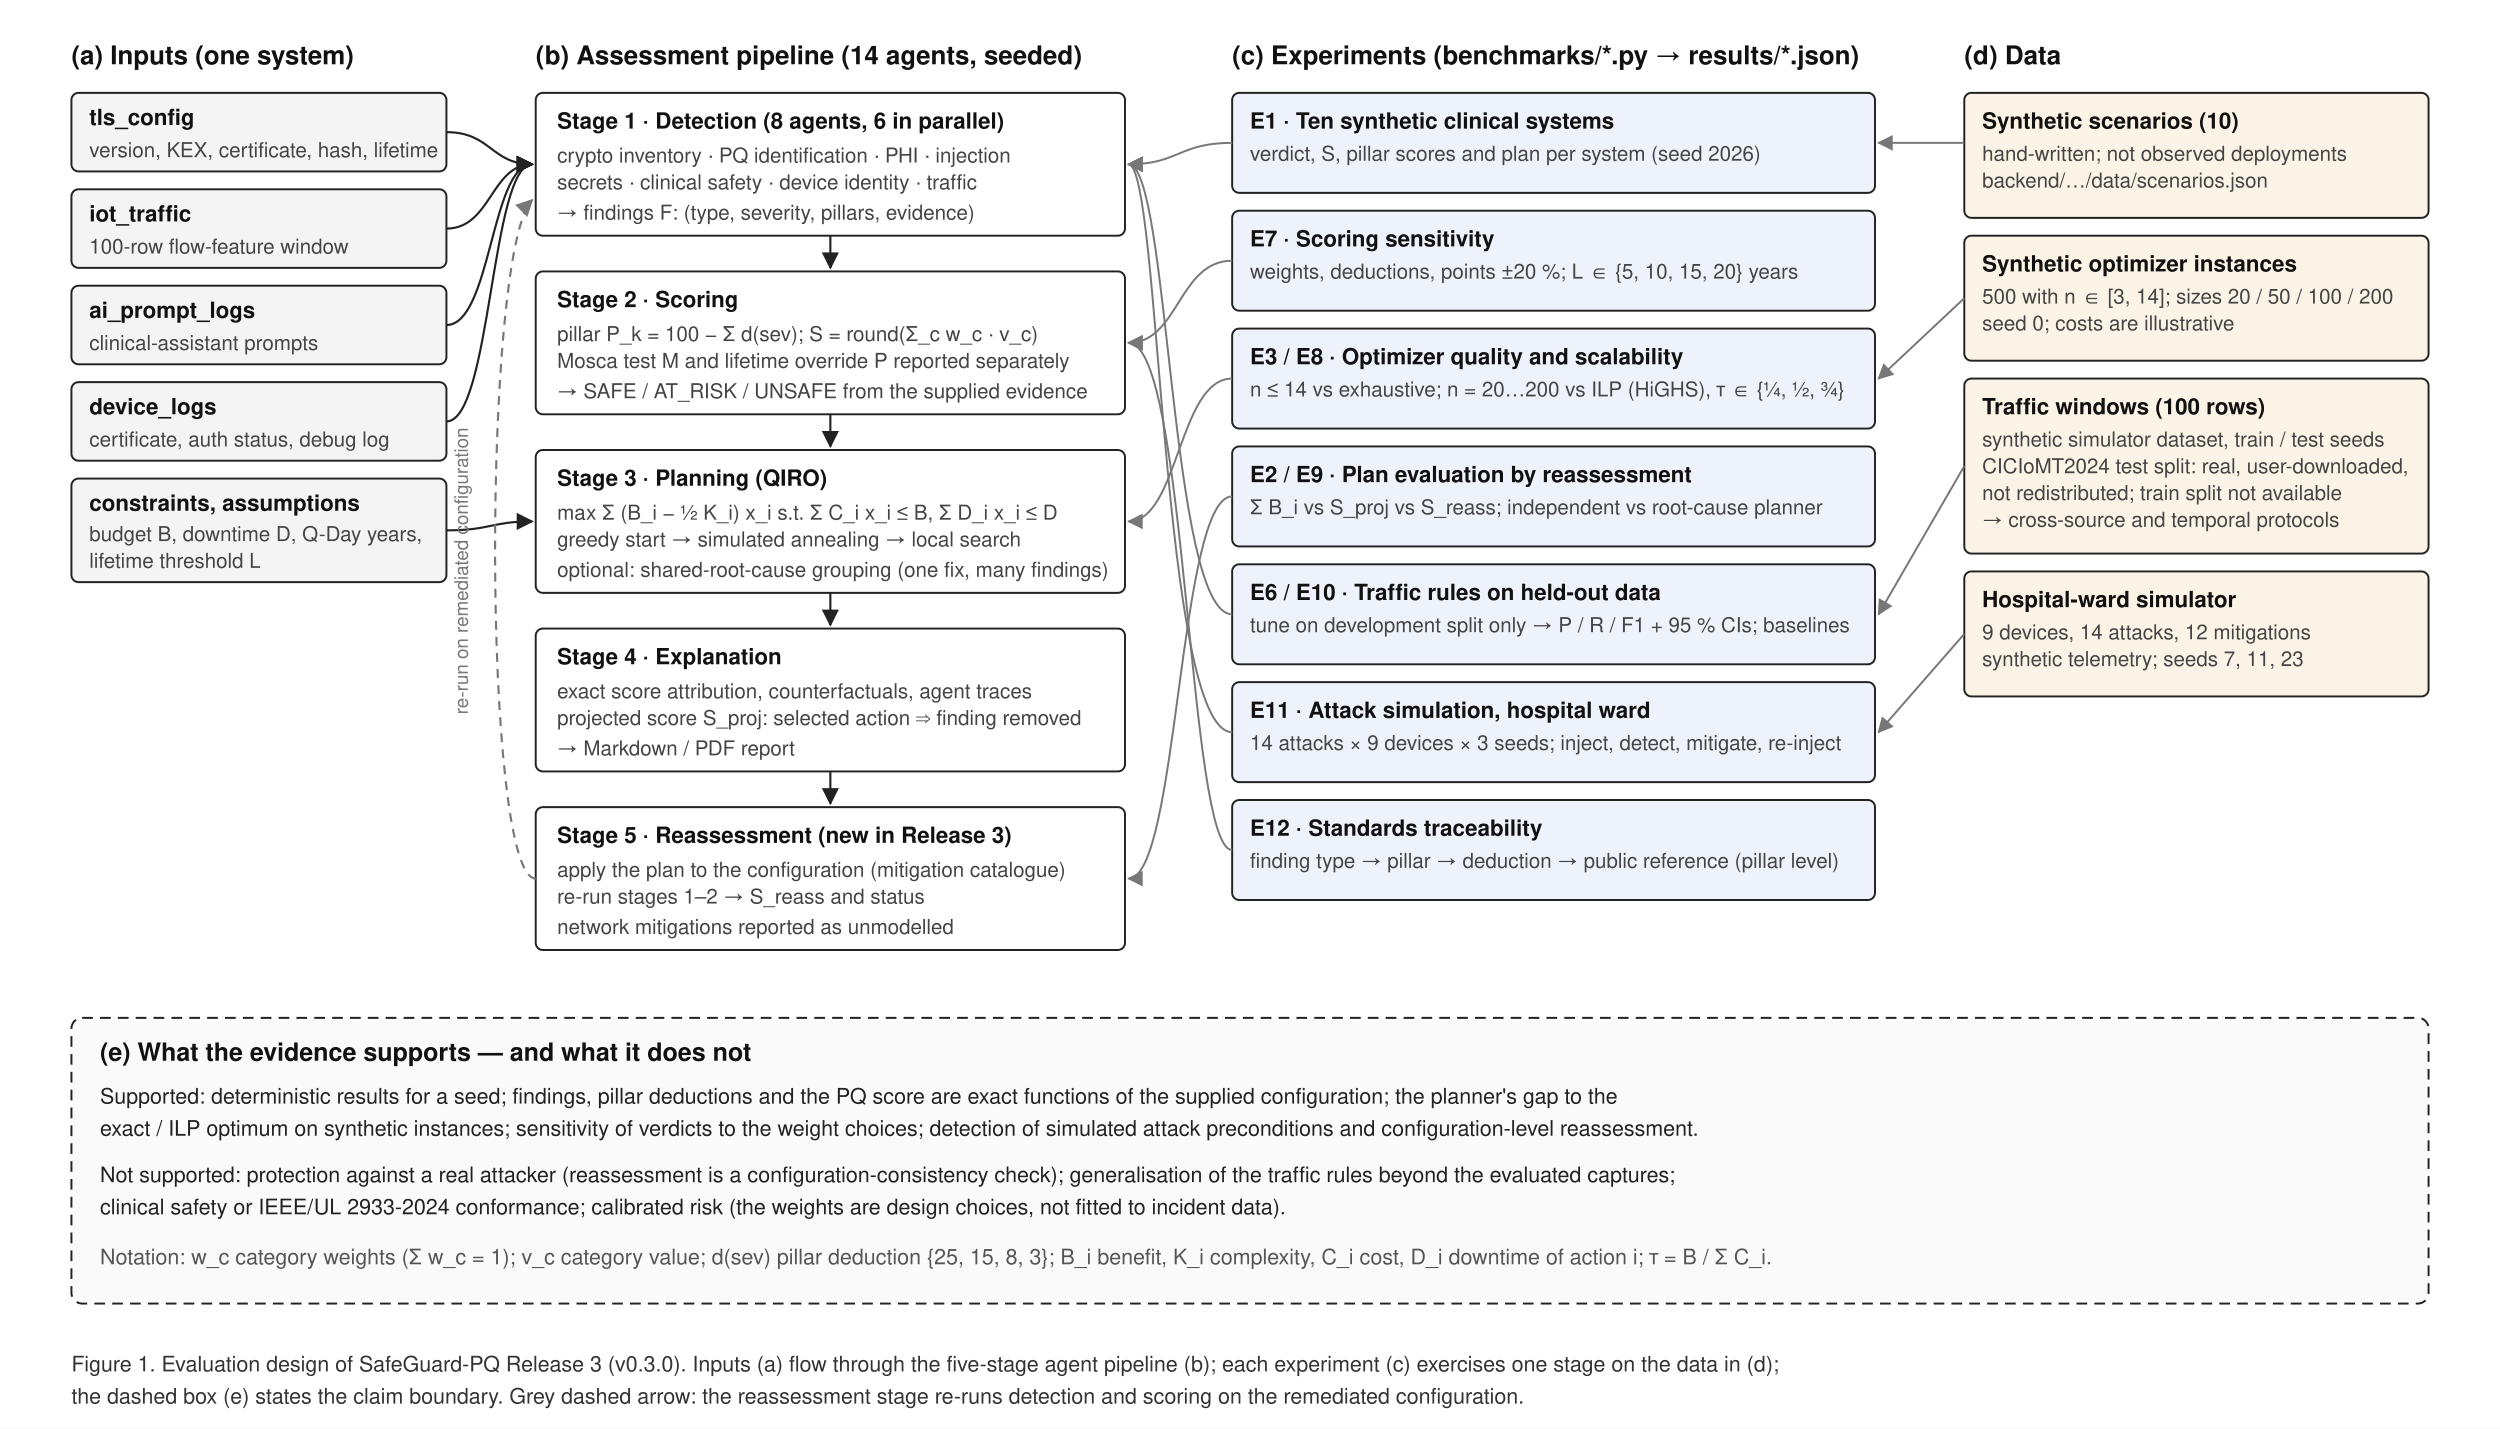
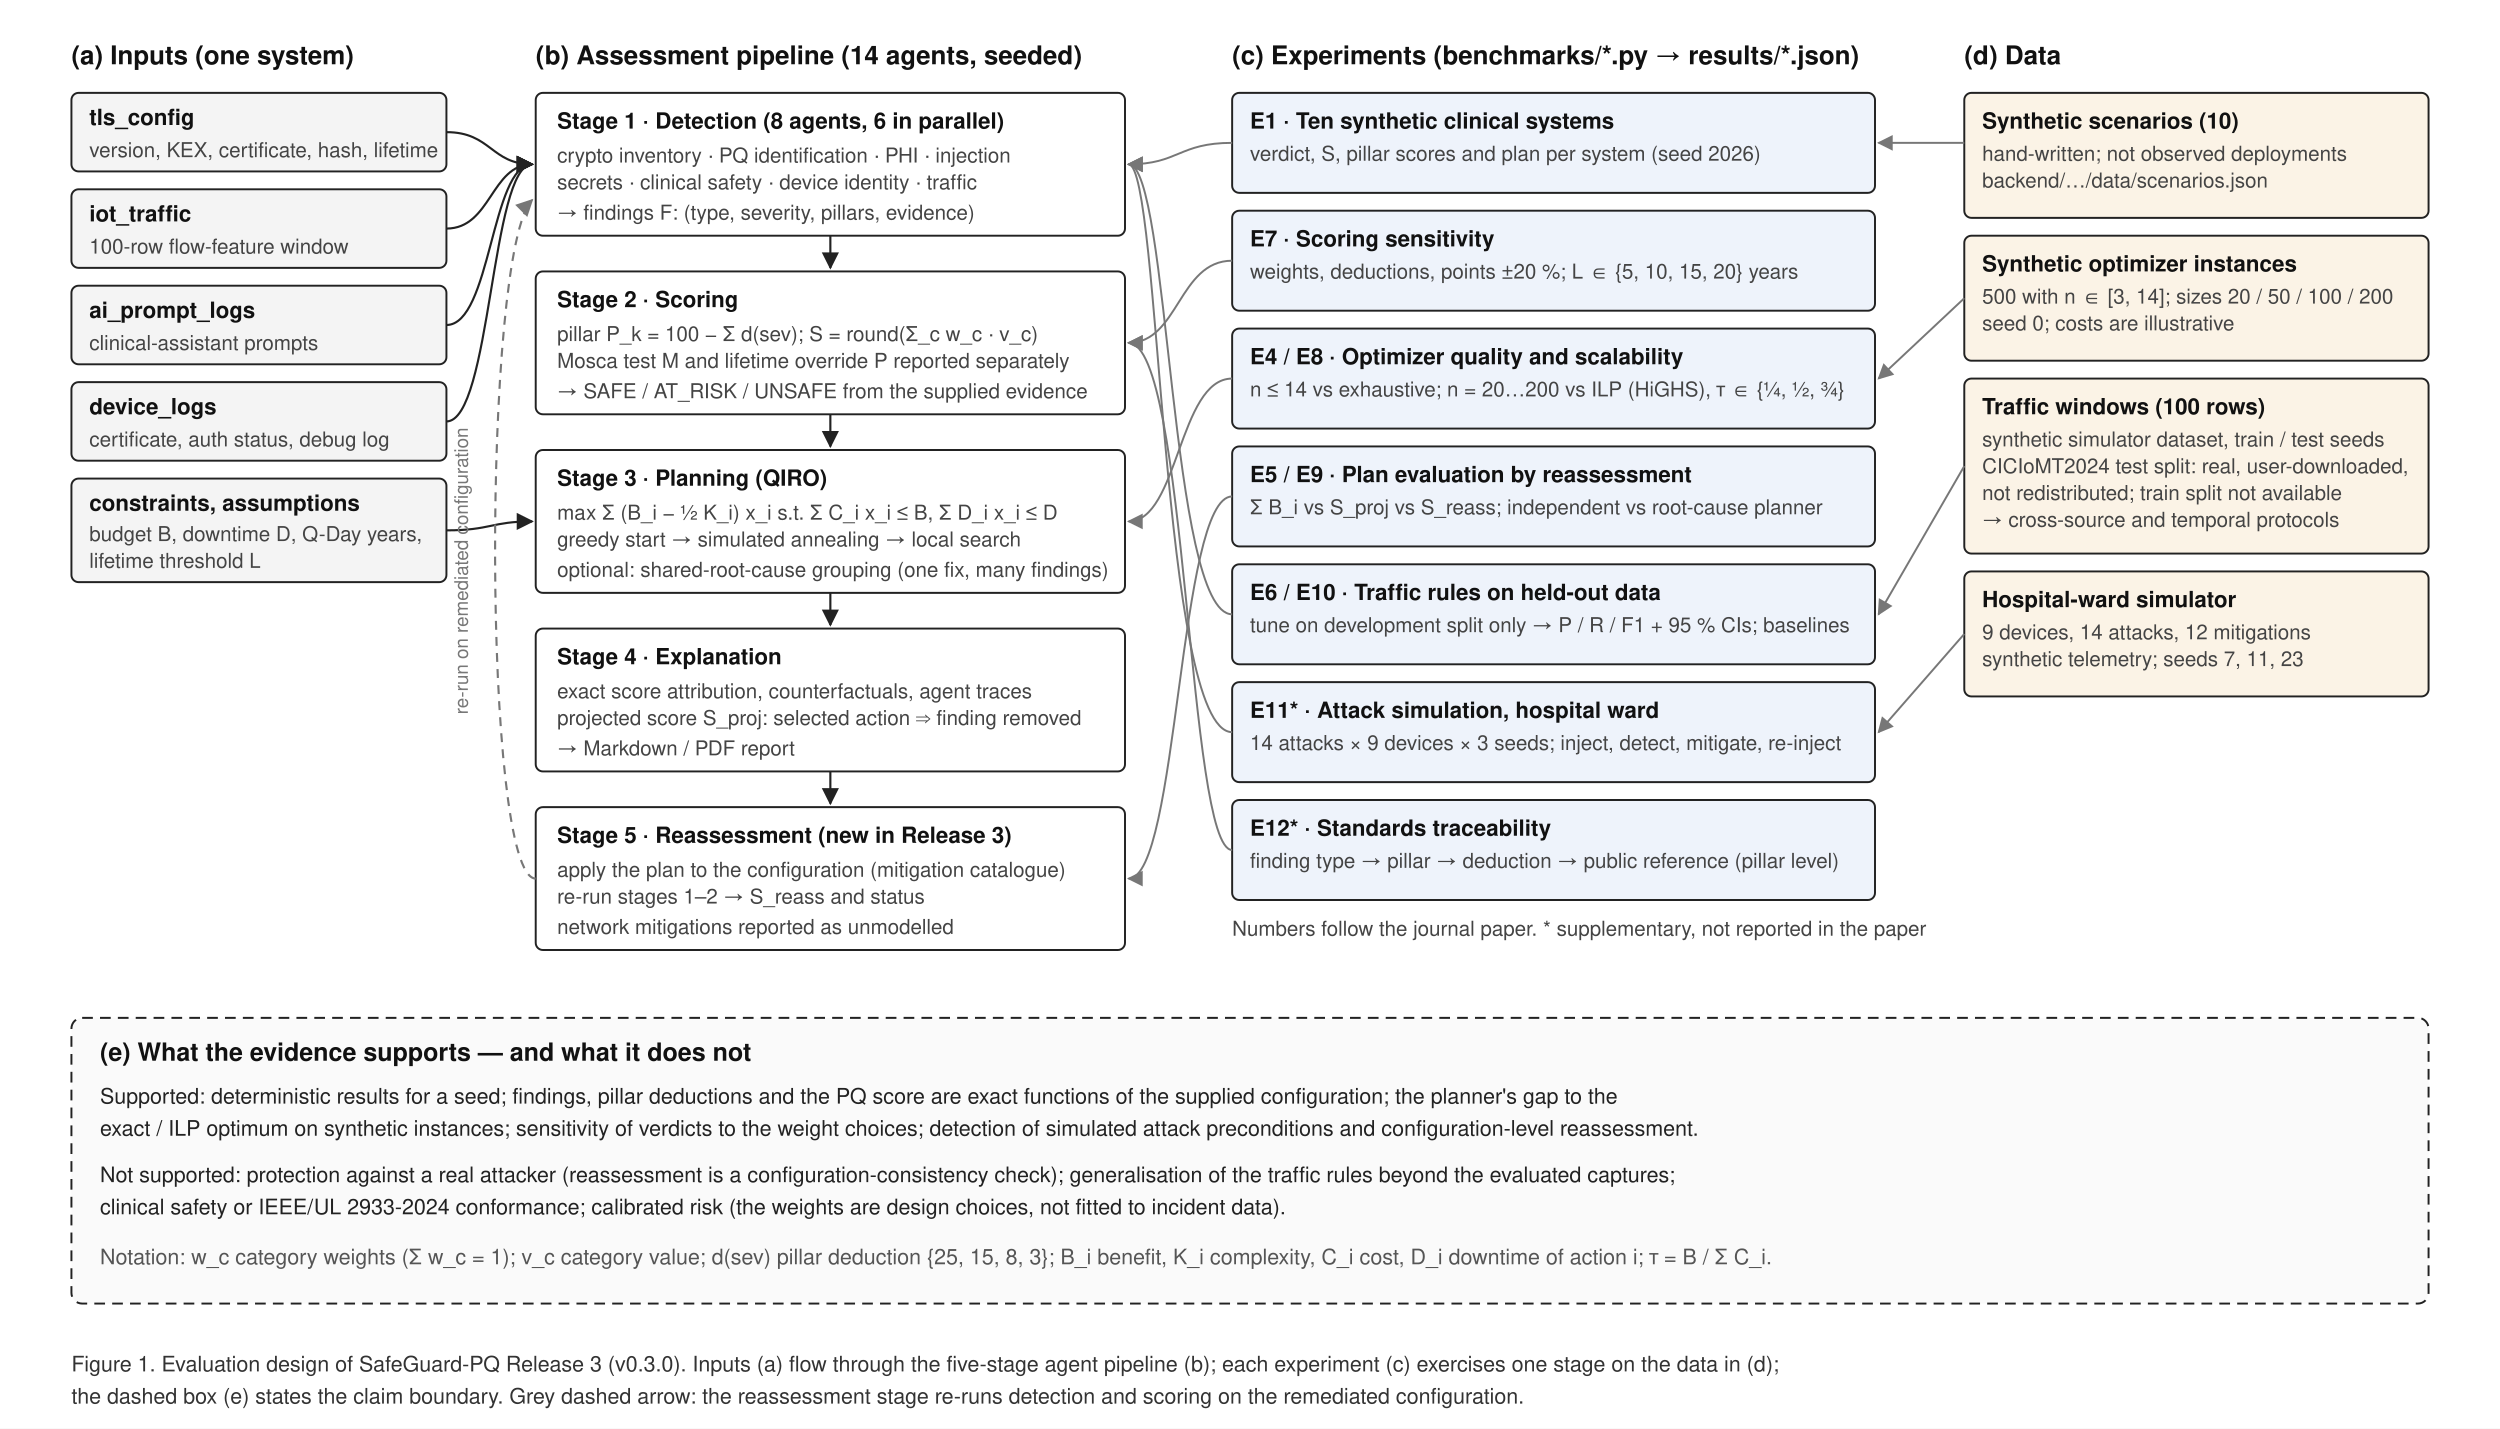
<svg xmlns="http://www.w3.org/2000/svg" width="1400" height="800" viewBox="0 0 1400 800" font-family="Helvetica, Arial, sans-serif" font-size="12.5">
  <defs>
    <marker id="arr" viewBox="0 0 10 10" refX="9" refY="5" markerWidth="8" markerHeight="8" orient="auto-start-reverse">
      <path d="M0,0 L10,5 L0,10 z" fill="#222" />
    </marker>
    <marker id="arrg" viewBox="0 0 10 10" refX="9" refY="5" markerWidth="8" markerHeight="8" orient="auto-start-reverse">
      <path d="M0,0 L10,5 L0,10 z" fill="#777" />
    </marker>
  </defs>
  <rect width="1400" height="800" fill="#ffffff" />
  <text x="40" y="36" font-size="14.5" font-weight="bold" fill="#111">(a) Inputs (one system)</text>
  <g stroke="#222" stroke-width="1.1" fill="#f4f4f4">
    <rect x="40" y="52" width="210" height="44" rx="4" />
    <rect x="40" y="106" width="210" height="44" rx="4" />
    <rect x="40" y="160" width="210" height="44" rx="4" />
    <rect x="40" y="214" width="210" height="44" rx="4" />
    <rect x="40" y="268" width="210" height="58" rx="4" />
  </g>
  <g fill="#111">
    <text x="50" y="70" font-weight="bold">tls_config</text>
    <text x="50" y="88" font-size="11.5" fill="#444">version, KEX, certificate, hash, lifetime</text>
    <text x="50" y="124" font-weight="bold">iot_traffic</text>
    <text x="50" y="142" font-size="11.5" fill="#444">100-row flow-feature window</text>
    <text x="50" y="178" font-weight="bold">ai_prompt_logs</text>
    <text x="50" y="196" font-size="11.5" fill="#444">clinical-assistant prompts</text>
    <text x="50" y="232" font-weight="bold">device_logs</text>
    <text x="50" y="250" font-size="11.5" fill="#444">certificate, auth status, debug log</text>
    <text x="50" y="286" font-weight="bold">constraints, assumptions</text>
    <text x="50" y="303" font-size="11.5" fill="#444">budget B, downtime D, Q-Day years,</text>
    <text x="50" y="318" font-size="11.5" fill="#444">lifetime threshold L</text>
  </g>
  <text x="300" y="36" font-size="14.5" font-weight="bold" fill="#111">(b) Assessment pipeline (14 agents, seeded)</text>
  <g stroke="#222" stroke-width="1.1" fill="#ffffff">
    <rect x="300" y="52" width="330" height="80" rx="4" />
    <rect x="300" y="152" width="330" height="80" rx="4" />
    <rect x="300" y="252" width="330" height="80" rx="4" />
    <rect x="300" y="352" width="330" height="80" rx="4" />
    <rect x="300" y="452" width="330" height="80" rx="4" />
  </g>
  <g fill="#111">
    <text x="312" y="72" font-weight="bold">Stage 1 · Detection (8 agents, 6 in parallel)</text>
    <text x="312" y="91" font-size="11.5" fill="#444">crypto inventory · PQ identification · PHI · injection</text>
    <text x="312" y="106" font-size="11.5" fill="#444">secrets · clinical safety · device identity · traffic</text>
    <text x="312" y="123" font-size="11.5" fill="#444">→ findings F: (type, severity, pillars, evidence)</text>
    <text x="312" y="172" font-weight="bold">Stage 2 · Scoring</text>
    <text x="312" y="191" font-size="11.5" fill="#444">pillar P_k = 100 − Σ d(sev);  S = round(Σ_c w_c · v_c)</text>
    <text x="312" y="206" font-size="11.5" fill="#444">Mosca test M and lifetime override P reported separately</text>
    <text x="312" y="223" font-size="11.5" fill="#444">→ SAFE / AT_RISK / UNSAFE from the supplied evidence</text>
    <text x="312" y="272" font-weight="bold">Stage 3 · Planning (QIRO)</text>
    <text x="312" y="291" font-size="11.5" fill="#444">max Σ (B_i − ½ K_i) x_i   s.t.  Σ C_i x_i ≤ B,  Σ D_i x_i ≤ D</text>
    <text x="312" y="306" font-size="11.5" fill="#444">greedy start → simulated annealing → local search</text>
    <text x="312" y="323" font-size="11.5" fill="#444">optional: shared-root-cause grouping (one fix, many findings)</text>
    <text x="312" y="372" font-weight="bold">Stage 4 · Explanation</text>
    <text x="312" y="391" font-size="11.5" fill="#444">exact score attribution, counterfactuals, agent traces</text>
    <text x="312" y="406" font-size="11.5" fill="#444">projected score S_proj: selected action ⇒ finding removed</text>
    <text x="312" y="423" font-size="11.5" fill="#444">→ Markdown / PDF report</text>
    <text x="312" y="472" font-weight="bold">Stage 5 · Reassessment (new in Release 3)</text>
    <text x="312" y="491" font-size="11.5" fill="#444">apply the plan to the configuration (mitigation catalogue)</text>
    <text x="312" y="506" font-size="11.5" fill="#444">re-run stages 1–2 → S_reass and status</text>
    <text x="312" y="523" font-size="11.5" fill="#444">network mitigations reported as unmodelled</text>
  </g>
  <g stroke="#222" stroke-width="1.2" fill="none" marker-end="url(#arr)">
    <line x1="465" y1="132" x2="465" y2="150" />
    <line x1="465" y1="232" x2="465" y2="250" />
    <line x1="465" y1="332" x2="465" y2="350" />
    <line x1="465" y1="432" x2="465" y2="450" />
  </g>
  <g stroke="#222" stroke-width="1.2" fill="none" marker-end="url(#arr)">
    <path d="M250,74 C275,74 275,92 298,92" />
    <path d="M250,128 C275,128 275,92 298,92" />
    <path d="M250,182 C275,182 275,92 298,92" />
    <path d="M250,236 C275,236 275,92 298,92" />
    <path d="M250,297 C275,297 275,292 298,292" />
  </g>
  <path d="M300,492 C270,492 270,140 298,112" stroke="#777" stroke-width="1.2" fill="none" stroke-dasharray="5,4" marker-end="url(#arrg)" />
  <text x="262" y="400" font-size="10.5" fill="#777" transform="rotate(-90 262,400)">re-run on remediated configuration</text>
  <text x="690" y="36" font-size="14.5" font-weight="bold" fill="#111">(c) Experiments (benchmarks/*.py → results/*.json)</text>
  <g stroke="#222" stroke-width="1.1" fill="#eef3fb">
    <rect x="690" y="52" width="360" height="56" rx="4" />
    <rect x="690" y="118" width="360" height="56" rx="4" />
    <rect x="690" y="184" width="360" height="56" rx="4" />
    <rect x="690" y="250" width="360" height="56" rx="4" />
    <rect x="690" y="316" width="360" height="56" rx="4" />
    <rect x="690" y="382" width="360" height="56" rx="4" />
    <rect x="690" y="448" width="360" height="56" rx="4" />
  </g>
  <g fill="#111">
    <text x="700" y="72" font-weight="bold">E1 · Ten synthetic clinical systems</text>
    <text x="700" y="90" font-size="11.5" fill="#444">verdict, S, pillar scores and plan per system (seed 2026)</text>
    <text x="700" y="138" font-weight="bold">E7 · Scoring sensitivity</text>
    <text x="700" y="156" font-size="11.5" fill="#444">weights, deductions, points ±20 %;  L ∈ {5, 10, 15, 20} years</text>
-     <text x="700" y="204" font-weight="bold">E3 / E8 · Optimizer quality and scalability</text>
+     <text x="700" y="204" font-weight="bold">E4 / E8 · Optimizer quality and scalability</text>
    <text x="700" y="222" font-size="11.5" fill="#444">n ≤ 14 vs exhaustive;  n = 20…200 vs ILP (HiGHS), τ ∈ {¼, ½, ¾}</text>
-     <text x="700" y="270" font-weight="bold">E2 / E9 · Plan evaluation by reassessment</text>
+     <text x="700" y="270" font-weight="bold">E5 / E9 · Plan evaluation by reassessment</text>
    <text x="700" y="288" font-size="11.5" fill="#444">Σ B_i  vs  S_proj  vs  S_reass;  independent vs root-cause planner</text>
    <text x="700" y="336" font-weight="bold">E6 / E10 · Traffic rules on held-out data</text>
    <text x="700" y="354" font-size="11.5" fill="#444">tune on development split only → P / R / F1 + 95 % CIs; baselines</text>
-     <text x="700" y="402" font-weight="bold">E11 · Attack simulation, hospital ward</text>
+     <text x="700" y="402" font-weight="bold">E11* · Attack simulation, hospital ward</text>
    <text x="700" y="420" font-size="11.5" fill="#444">14 attacks × 9 devices × 3 seeds; inject, detect, mitigate, re-inject</text>
-     <text x="700" y="468" font-weight="bold">E12 · Standards traceability</text>
+     <text x="700" y="468" font-weight="bold">E12* · Standards traceability</text>
    <text x="700" y="486" font-size="11.5" fill="#444">finding type → pillar → deduction → public reference (pillar level)</text>
+     <text x="690" y="524" font-size="11.5" fill="#444">Numbers follow the journal paper.  * supplementary, not reported in the paper</text>
  </g>
  <g stroke="#777" stroke-width="1.1" fill="none" marker-end="url(#arrg)">
    <path d="M690,80 C660,80 660,92 632,92" />
    <path d="M690,146 C660,146 660,192 632,192" />
    <path d="M690,212 C660,212 660,292 632,292" />
    <path d="M690,278 C660,278 660,492 632,492" />
    <path d="M690,344 C655,344 655,92 632,92" />
    <path d="M690,410 C650,410 650,92 632,92" />
    <path d="M690,476 C665,476 665,192 632,192" />
  </g>
  <text x="1100" y="36" font-size="14.5" font-weight="bold" fill="#111">(d) Data</text>
  <g stroke="#222" stroke-width="1.1" fill="#fbf3e6">
    <rect x="1100" y="52" width="260" height="70" rx="4" />
    <rect x="1100" y="132" width="260" height="70" rx="4" />
    <rect x="1100" y="212" width="260" height="98" rx="4" />
    <rect x="1100" y="320" width="260" height="70" rx="4" />
  </g>
  <g fill="#111">
    <text x="1110" y="72" font-weight="bold">Synthetic scenarios (10)</text>
    <text x="1110" y="90" font-size="11.5" fill="#444">hand-written; not observed deployments</text>
    <text x="1110" y="105" font-size="11.5" fill="#444">backend/…/data/scenarios.json</text>
    <text x="1110" y="152" font-weight="bold">Synthetic optimizer instances</text>
    <text x="1110" y="170" font-size="11.5" fill="#444">500 with n ∈ [3, 14]; sizes 20 / 50 / 100 / 200</text>
    <text x="1110" y="185" font-size="11.5" fill="#444">seed 0; costs are illustrative</text>
    <text x="1110" y="232" font-weight="bold">Traffic windows (100 rows)</text>
    <text x="1110" y="250" font-size="11.5" fill="#444">synthetic simulator dataset, train / test seeds</text>
    <text x="1110" y="265" font-size="11.5" fill="#444">CICIoMT2024 test split: real, user-downloaded,</text>
    <text x="1110" y="280" font-size="11.5" fill="#444">not redistributed; train split not available</text>
    <text x="1110" y="295" font-size="11.5" fill="#444">→ cross-source and temporal protocols</text>
    <text x="1110" y="340" font-weight="bold">Hospital-ward simulator</text>
    <text x="1110" y="358" font-size="11.5" fill="#444">9 devices, 14 attacks, 12 mitigations</text>
    <text x="1110" y="373" font-size="11.5" fill="#444">synthetic telemetry; seeds 7, 11, 23</text>
  </g>
  <g stroke="#777" stroke-width="1.1" fill="none" marker-end="url(#arrg)">
    <line x1="1100" y1="80" x2="1052" y2="80" />
    <line x1="1100" y1="167" x2="1052" y2="212" />
    <line x1="1100" y1="261" x2="1052" y2="344" />
    <line x1="1100" y1="355" x2="1052" y2="410" />
  </g>
  <rect x="40" y="570" width="1320" height="160" rx="6" fill="#fafafa" stroke="#222" stroke-width="1.1" stroke-dasharray="6,4" />
  <text x="56" y="594" font-size="14" font-weight="bold" fill="#111">(e) What the evidence supports — and what it does not</text>
  <g font-size="12" fill="#222">
    <text x="56" y="618">Supported: deterministic results for a seed; findings, pillar deductions and the PQ score are exact functions of the supplied configuration; the planner's gap to the</text>
    <text x="56" y="636">exact / ILP optimum on synthetic instances; sensitivity of verdicts to the weight choices; detection of simulated attack preconditions and configuration-level reassessment.</text>
    <text x="56" y="662">Not supported: protection against a real attacker (reassessment is a configuration-consistency check); generalisation of the traffic rules beyond the evaluated captures;</text>
    <text x="56" y="680">clinical safety or IEEE/UL 2933-2024 conformance; calibrated risk (the weights are design choices, not fitted to incident data).</text>
    <text x="56" y="708" fill="#555">Notation: w_c category weights (Σ w_c = 1); v_c category value; d(sev) pillar deduction {25, 15, 8, 3}; B_i benefit, K_i complexity, C_i cost, D_i downtime of action i; τ = B / Σ C_i.</text>
  </g>
  <text x="40" y="768" font-size="12" fill="#333">Figure 1. Evaluation design of SafeGuard-PQ Release 3 (v0.3.0). Inputs (a) flow through the five-stage agent pipeline (b); each experiment (c) exercises one stage on the data in (d);</text>
  <text x="40" y="786" font-size="12" fill="#333">the dashed box (e) states the claim boundary. Grey dashed arrow: the reassessment stage re-runs detection and scoring on the remediated configuration.</text>
</svg>
